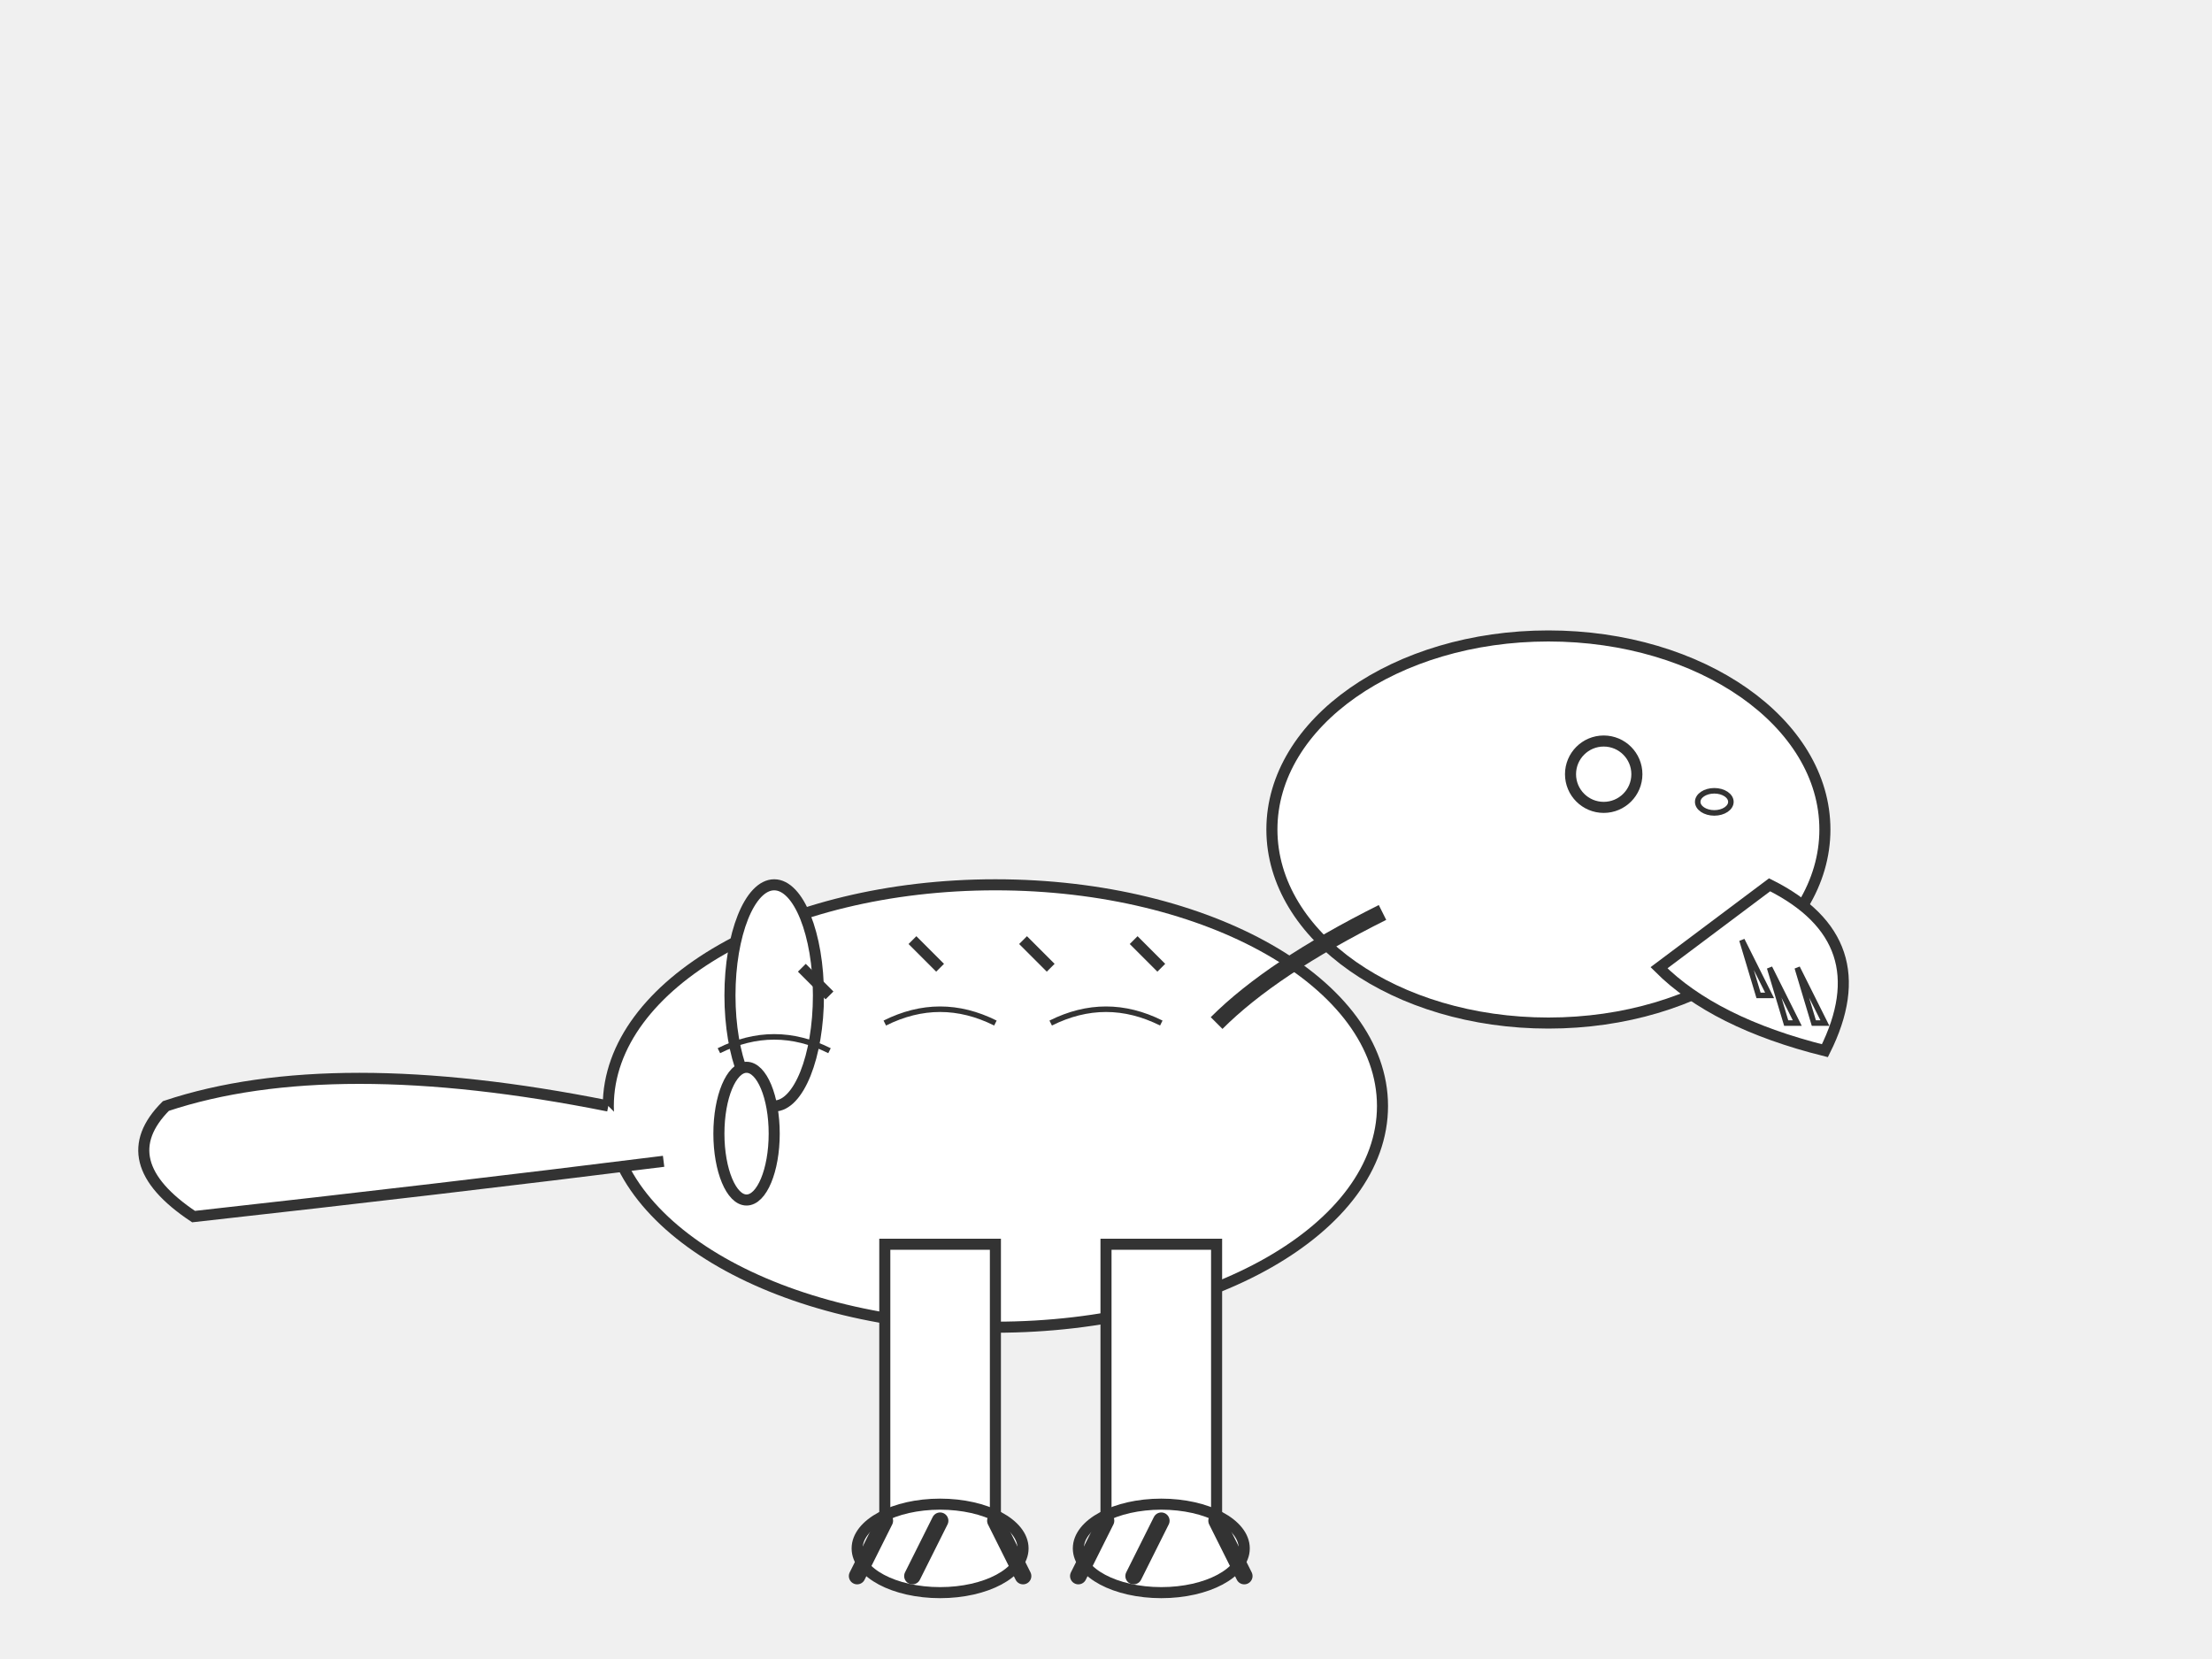
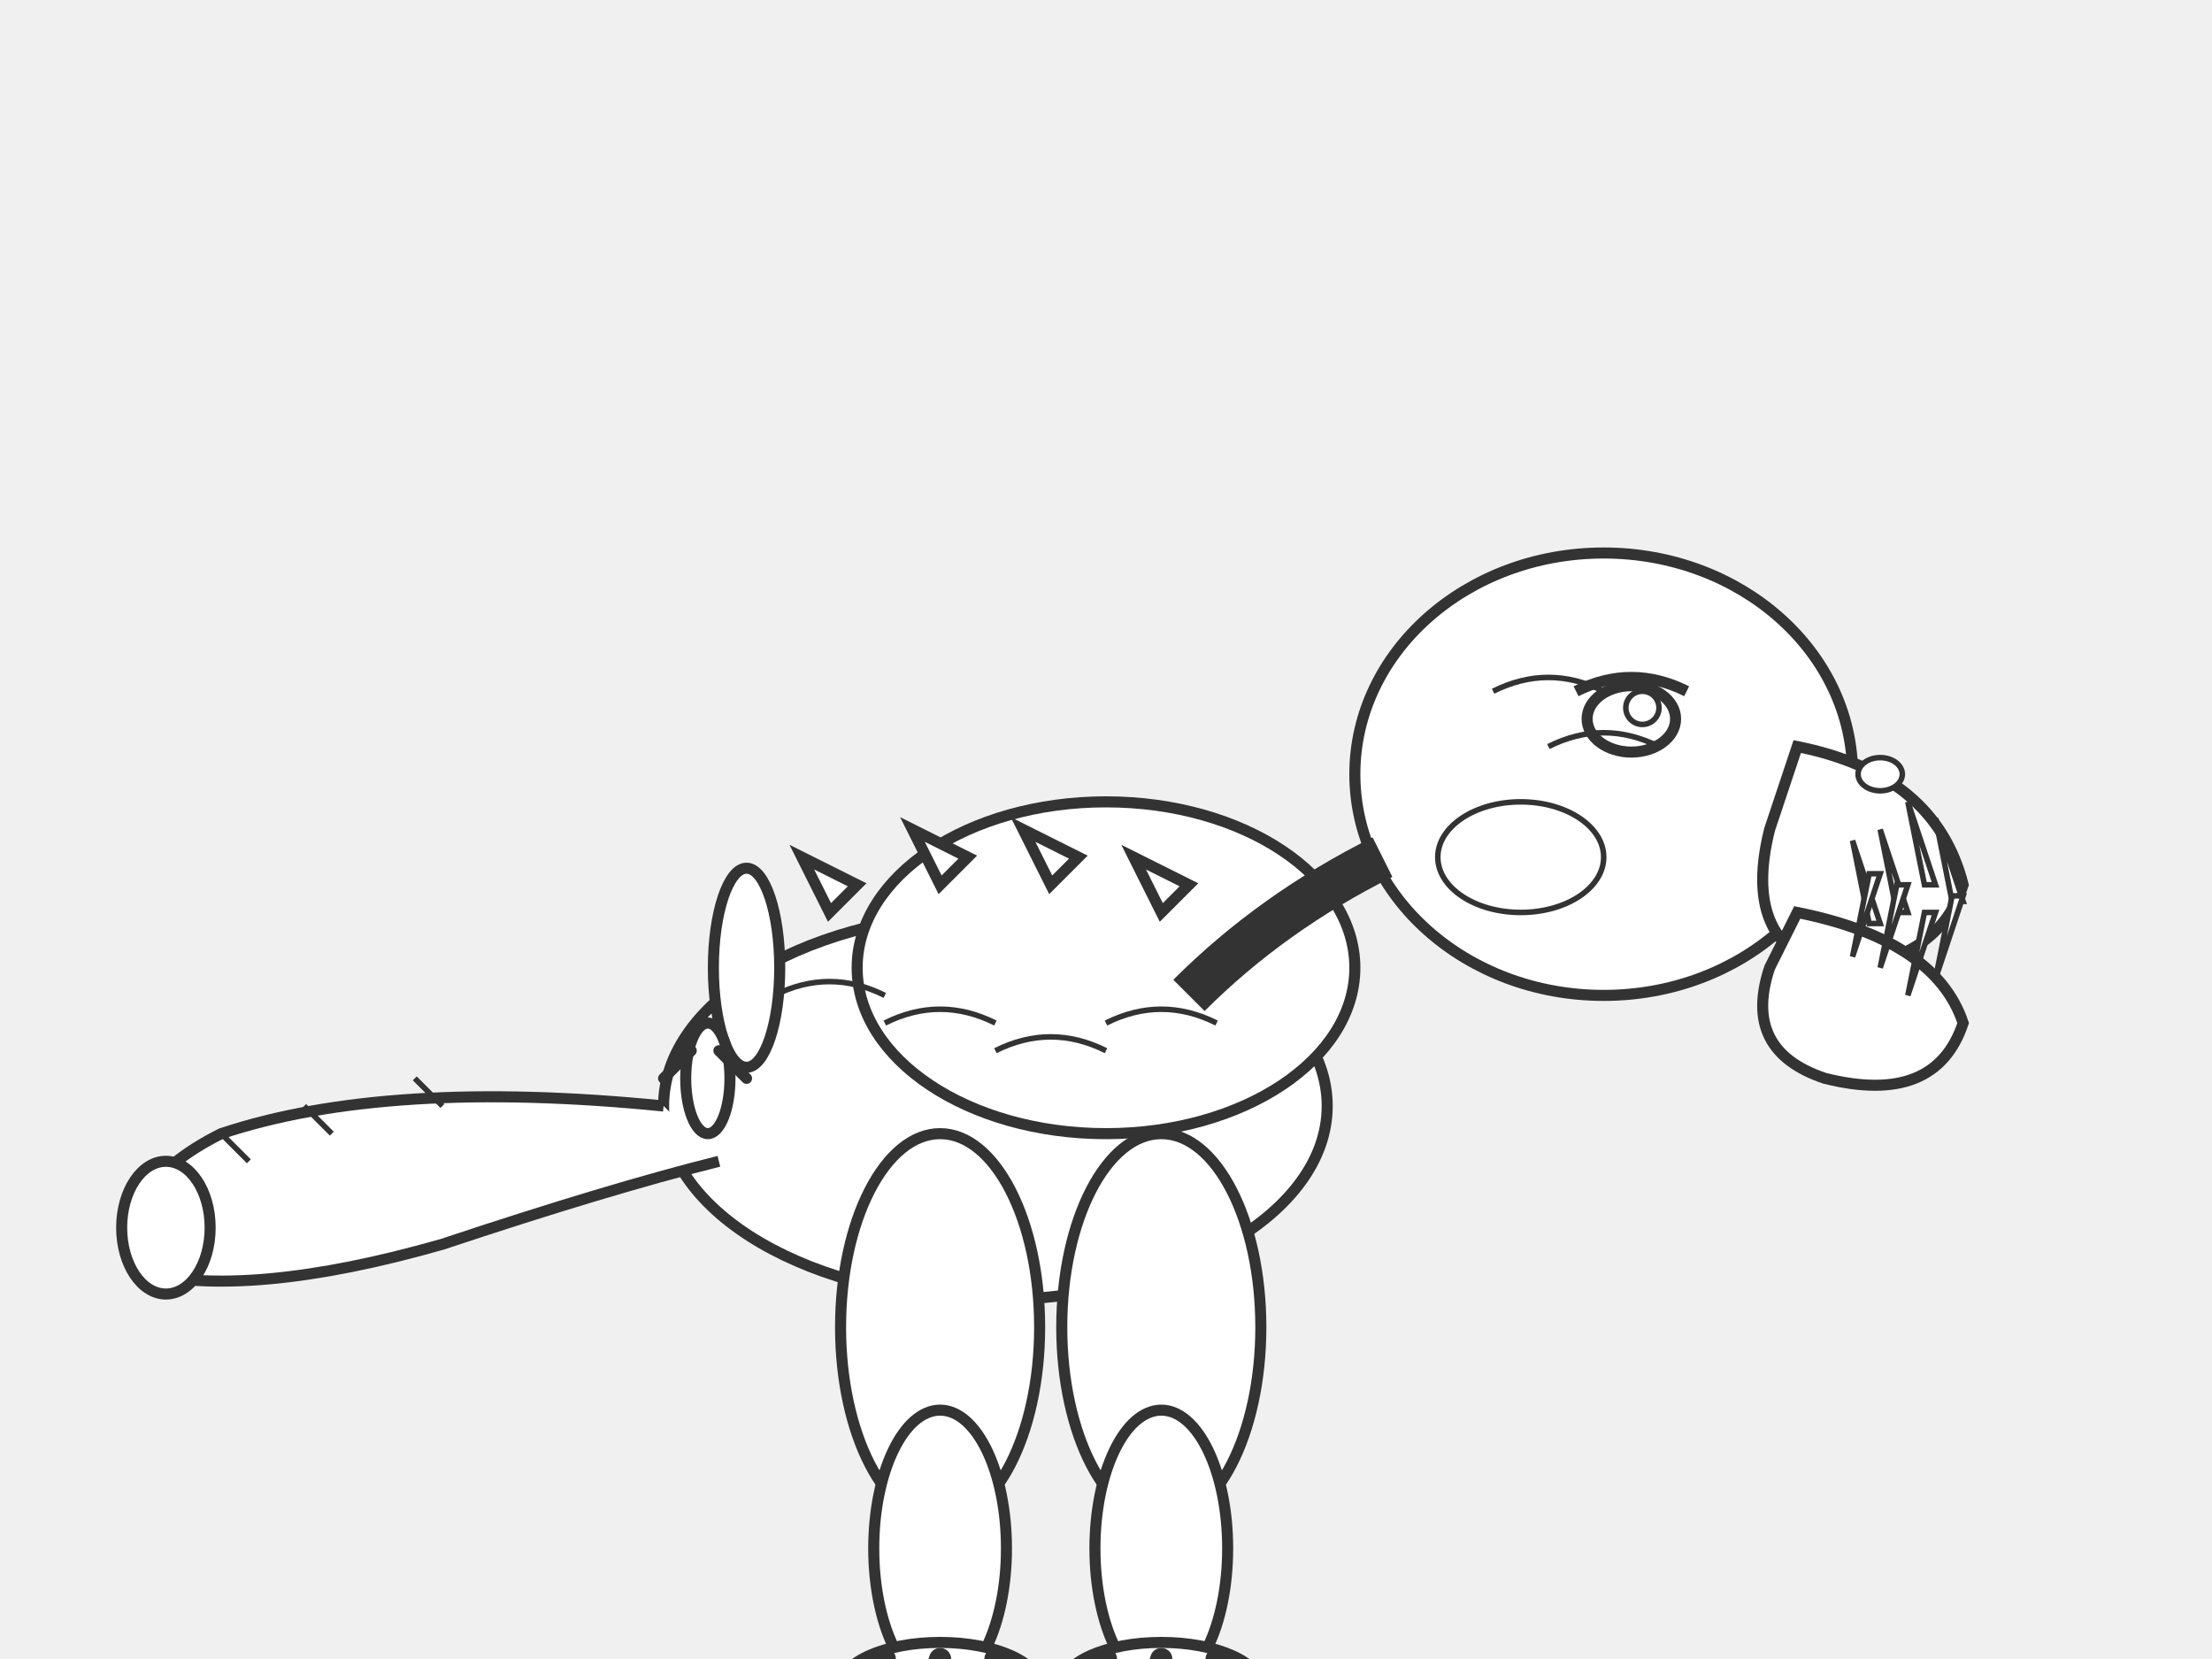
<svg xmlns="http://www.w3.org/2000/svg" width="400" height="300" viewBox="0 0 400 300">
-   <ellipse cx="180" cy="200" rx="70" ry="40" fill="white" stroke="#333" stroke-width="2" />
-   <ellipse cx="280" cy="150" rx="50" ry="35" fill="white" stroke="#333" stroke-width="2" />
-   <path d="M 320 160 Q 340 170 330 190 Q 310 185 300 175 Z" fill="white" stroke="#333" stroke-width="2" />
-   <polygon points="315,170 320,180 318,180" fill="white" stroke="#333" stroke-width="1" />
-   <polygon points="325,175 330,185 328,185" fill="white" stroke="#333" stroke-width="1" />
-   <polygon points="320,175 325,185 323,185" fill="white" stroke="#333" stroke-width="1" />
-   <rect x="160" y="225" width="20" height="50" fill="white" stroke="#333" stroke-width="2" />
-   <rect x="200" y="225" width="20" height="50" fill="white" stroke="#333" stroke-width="2" />
-   <ellipse cx="170" cy="280" rx="15" ry="8" fill="white" stroke="#333" stroke-width="2" />
-   <ellipse cx="210" cy="280" rx="15" ry="8" fill="white" stroke="#333" stroke-width="2" />
-   <path d="M 160 275 L 155 285" stroke="#333" stroke-width="3" stroke-linecap="round" />
-   <path d="M 170 275 L 165 285" stroke="#333" stroke-width="3" stroke-linecap="round" />
-   <path d="M 180 275 L 185 285" stroke="#333" stroke-width="3" stroke-linecap="round" />
-   <path d="M 200 275 L 195 285" stroke="#333" stroke-width="3" stroke-linecap="round" />
-   <path d="M 210 275 L 205 285" stroke="#333" stroke-width="3" stroke-linecap="round" />
-   <path d="M 220 275 L 225 285" stroke="#333" stroke-width="3" stroke-linecap="round" />
-   <ellipse cx="140" cy="180" rx="8" ry="20" fill="white" stroke="#333" stroke-width="2" />
-   <ellipse cx="135" cy="205" rx="5" ry="12" fill="white" stroke="#333" stroke-width="2" />
-   <circle cx="290" cy="140" r="6" fill="white" stroke="#333" stroke-width="2" />
-   <ellipse cx="310" cy="145" rx="3" ry="2" fill="white" stroke="#333" stroke-width="1" />
-   <path d="M 250 165 Q 230 175 220 185" fill="none" stroke="#333" stroke-width="3" />
-   <path d="M 110 200 Q 60 190 30 200 Q 20 210 35 220 Q 80 215 120 210" fill="white" stroke="#333" stroke-width="2" />
-   <path d="M 150 180 L 145 175" stroke="#333" stroke-width="2" />
-   <path d="M 170 175 L 165 170" stroke="#333" stroke-width="2" />
-   <path d="M 190 175 L 185 170" stroke="#333" stroke-width="2" />
-   <path d="M 210 175 L 205 170" stroke="#333" stroke-width="2" />
-   <path d="M 130 190 Q 140 185 150 190" fill="none" stroke="#333" stroke-width="1" />
+   <ellipse cx="180" cy="200" rx="60" ry="35" fill="white" stroke="#333" stroke-width="2" />
+   <ellipse cx="200" cy="175" rx="45" ry="30" fill="white" stroke="#333" stroke-width="2" />
+   <ellipse cx="290" cy="140" rx="45" ry="40" fill="white" stroke="#333" stroke-width="2" />
+   <path d="M 325 135 Q 350 140 355 160 Q 350 175 330 175 Q 315 170 320 150 Z" fill="white" stroke="#333" stroke-width="2" />
+   <path d="M 325 165 Q 350 170 355 185 Q 350 200 330 195 Q 315 190 320 175 Z" fill="white" stroke="#333" stroke-width="2" />
+   <polygon points="340,150 345,165 343,165" fill="white" stroke="#333" stroke-width="1" />
+   <polygon points="345,145 350,160 348,160" fill="white" stroke="#333" stroke-width="1" />
+   <polygon points="350,148 355,163 353,163" fill="white" stroke="#333" stroke-width="1" />
+   <polygon points="335,152 340,167 338,167" fill="white" stroke="#333" stroke-width="1" />
+   <polygon points="340,175 345,160 343,160" fill="white" stroke="#333" stroke-width="1" />
+   <polygon points="345,180 350,165 348,165" fill="white" stroke="#333" stroke-width="1" />
+   <polygon points="350,177 355,162 353,162" fill="white" stroke="#333" stroke-width="1" />
+   <polygon points="335,173 340,158 338,158" fill="white" stroke="#333" stroke-width="1" />
+   <ellipse cx="170" cy="240" rx="18" ry="35" fill="white" stroke="#333" stroke-width="2" />
+   <ellipse cx="210" cy="240" rx="18" ry="35" fill="white" stroke="#333" stroke-width="2" />
+   <ellipse cx="170" cy="280" rx="12" ry="25" fill="white" stroke="#333" stroke-width="2" />
+   <ellipse cx="210" cy="280" rx="12" ry="25" fill="white" stroke="#333" stroke-width="2" />
+   <ellipse cx="170" cy="305" rx="18" ry="8" fill="white" stroke="#333" stroke-width="2" />
+   <ellipse cx="210" cy="305" rx="18" ry="8" fill="white" stroke="#333" stroke-width="2" />
+   <path d="M 160 300 L 150 315" stroke="#333" stroke-width="4" stroke-linecap="round" />
+   <path d="M 170 300 L 165 315" stroke="#333" stroke-width="4" stroke-linecap="round" />
+   <path d="M 180 300 L 185 315" stroke="#333" stroke-width="4" stroke-linecap="round" />
+   <path d="M 200 300 L 190 315" stroke="#333" stroke-width="4" stroke-linecap="round" />
+   <path d="M 210 300 L 205 315" stroke="#333" stroke-width="4" stroke-linecap="round" />
+   <path d="M 220 300 L 225 315" stroke="#333" stroke-width="4" stroke-linecap="round" />
+   <ellipse cx="135" cy="175" rx="6" ry="18" fill="white" stroke="#333" stroke-width="2" />
+   <ellipse cx="128" cy="195" rx="4" ry="10" fill="white" stroke="#333" stroke-width="2" />
+   <path d="M 125 190 L 120 195" stroke="#333" stroke-width="2" stroke-linecap="round" />
+   <path d="M 130 190 L 135 195" stroke="#333" stroke-width="2" stroke-linecap="round" />
+   <ellipse cx="295" cy="130" rx="8" ry="6" fill="white" stroke="#333" stroke-width="2" />
+   <circle cx="297" cy="128" r="3" fill="white" stroke="#333" stroke-width="1" />
+   <path d="M 285 125 Q 295 120 305 125" fill="none" stroke="#333" stroke-width="2" />
+   <ellipse cx="340" cy="140" rx="4" ry="3" fill="white" stroke="#333" stroke-width="1" />
+   <path d="M 250 155 Q 230 165 215 180" fill="none" stroke="#333" stroke-width="8" />
+   <path d="M 120 200 Q 70 195 40 205 Q 20 215 25 230 Q 45 235 80 225 Q 110 215 130 210" fill="white" stroke="#333" stroke-width="2" />
+   <ellipse cx="30" cy="222" rx="8" ry="12" fill="white" stroke="#333" stroke-width="2" />
+   <polygon points="150,165 145,155 155,160" fill="white" stroke="#333" stroke-width="2" />
+   <polygon points="170,160 165,150 175,155" fill="white" stroke="#333" stroke-width="2" />
+   <polygon points="190,160 185,150 195,155" fill="white" stroke="#333" stroke-width="2" />
+   <polygon points="210,165 205,155 215,160" fill="white" stroke="#333" stroke-width="2" />
+   <path d="M 140 180 Q 150 175 160 180" fill="none" stroke="#333" stroke-width="1" />
  <path d="M 160 185 Q 170 180 180 185" fill="none" stroke="#333" stroke-width="1" />
-   <path d="M 190 185 Q 200 180 210 185" fill="none" stroke="#333" stroke-width="1" />
+   <path d="M 180 190 Q 190 185 200 190" fill="none" stroke="#333" stroke-width="1" />
+   <path d="M 200 185 Q 210 180 220 185" fill="none" stroke="#333" stroke-width="1" />
+   <path d="M 270 125 Q 280 120 290 125" fill="none" stroke="#333" stroke-width="1" />
+   <path d="M 280 135 Q 290 130 300 135" fill="none" stroke="#333" stroke-width="1" />
+   <ellipse cx="275" cy="155" rx="15" ry="10" fill="white" stroke="#333" stroke-width="1" />
+   <path d="M 80 200 L 75 195" stroke="#333" stroke-width="1" />
+   <path d="M 60 205 L 55 200" stroke="#333" stroke-width="1" />
+   <path d="M 45 210 L 40 205" stroke="#333" stroke-width="1" />
</svg>
